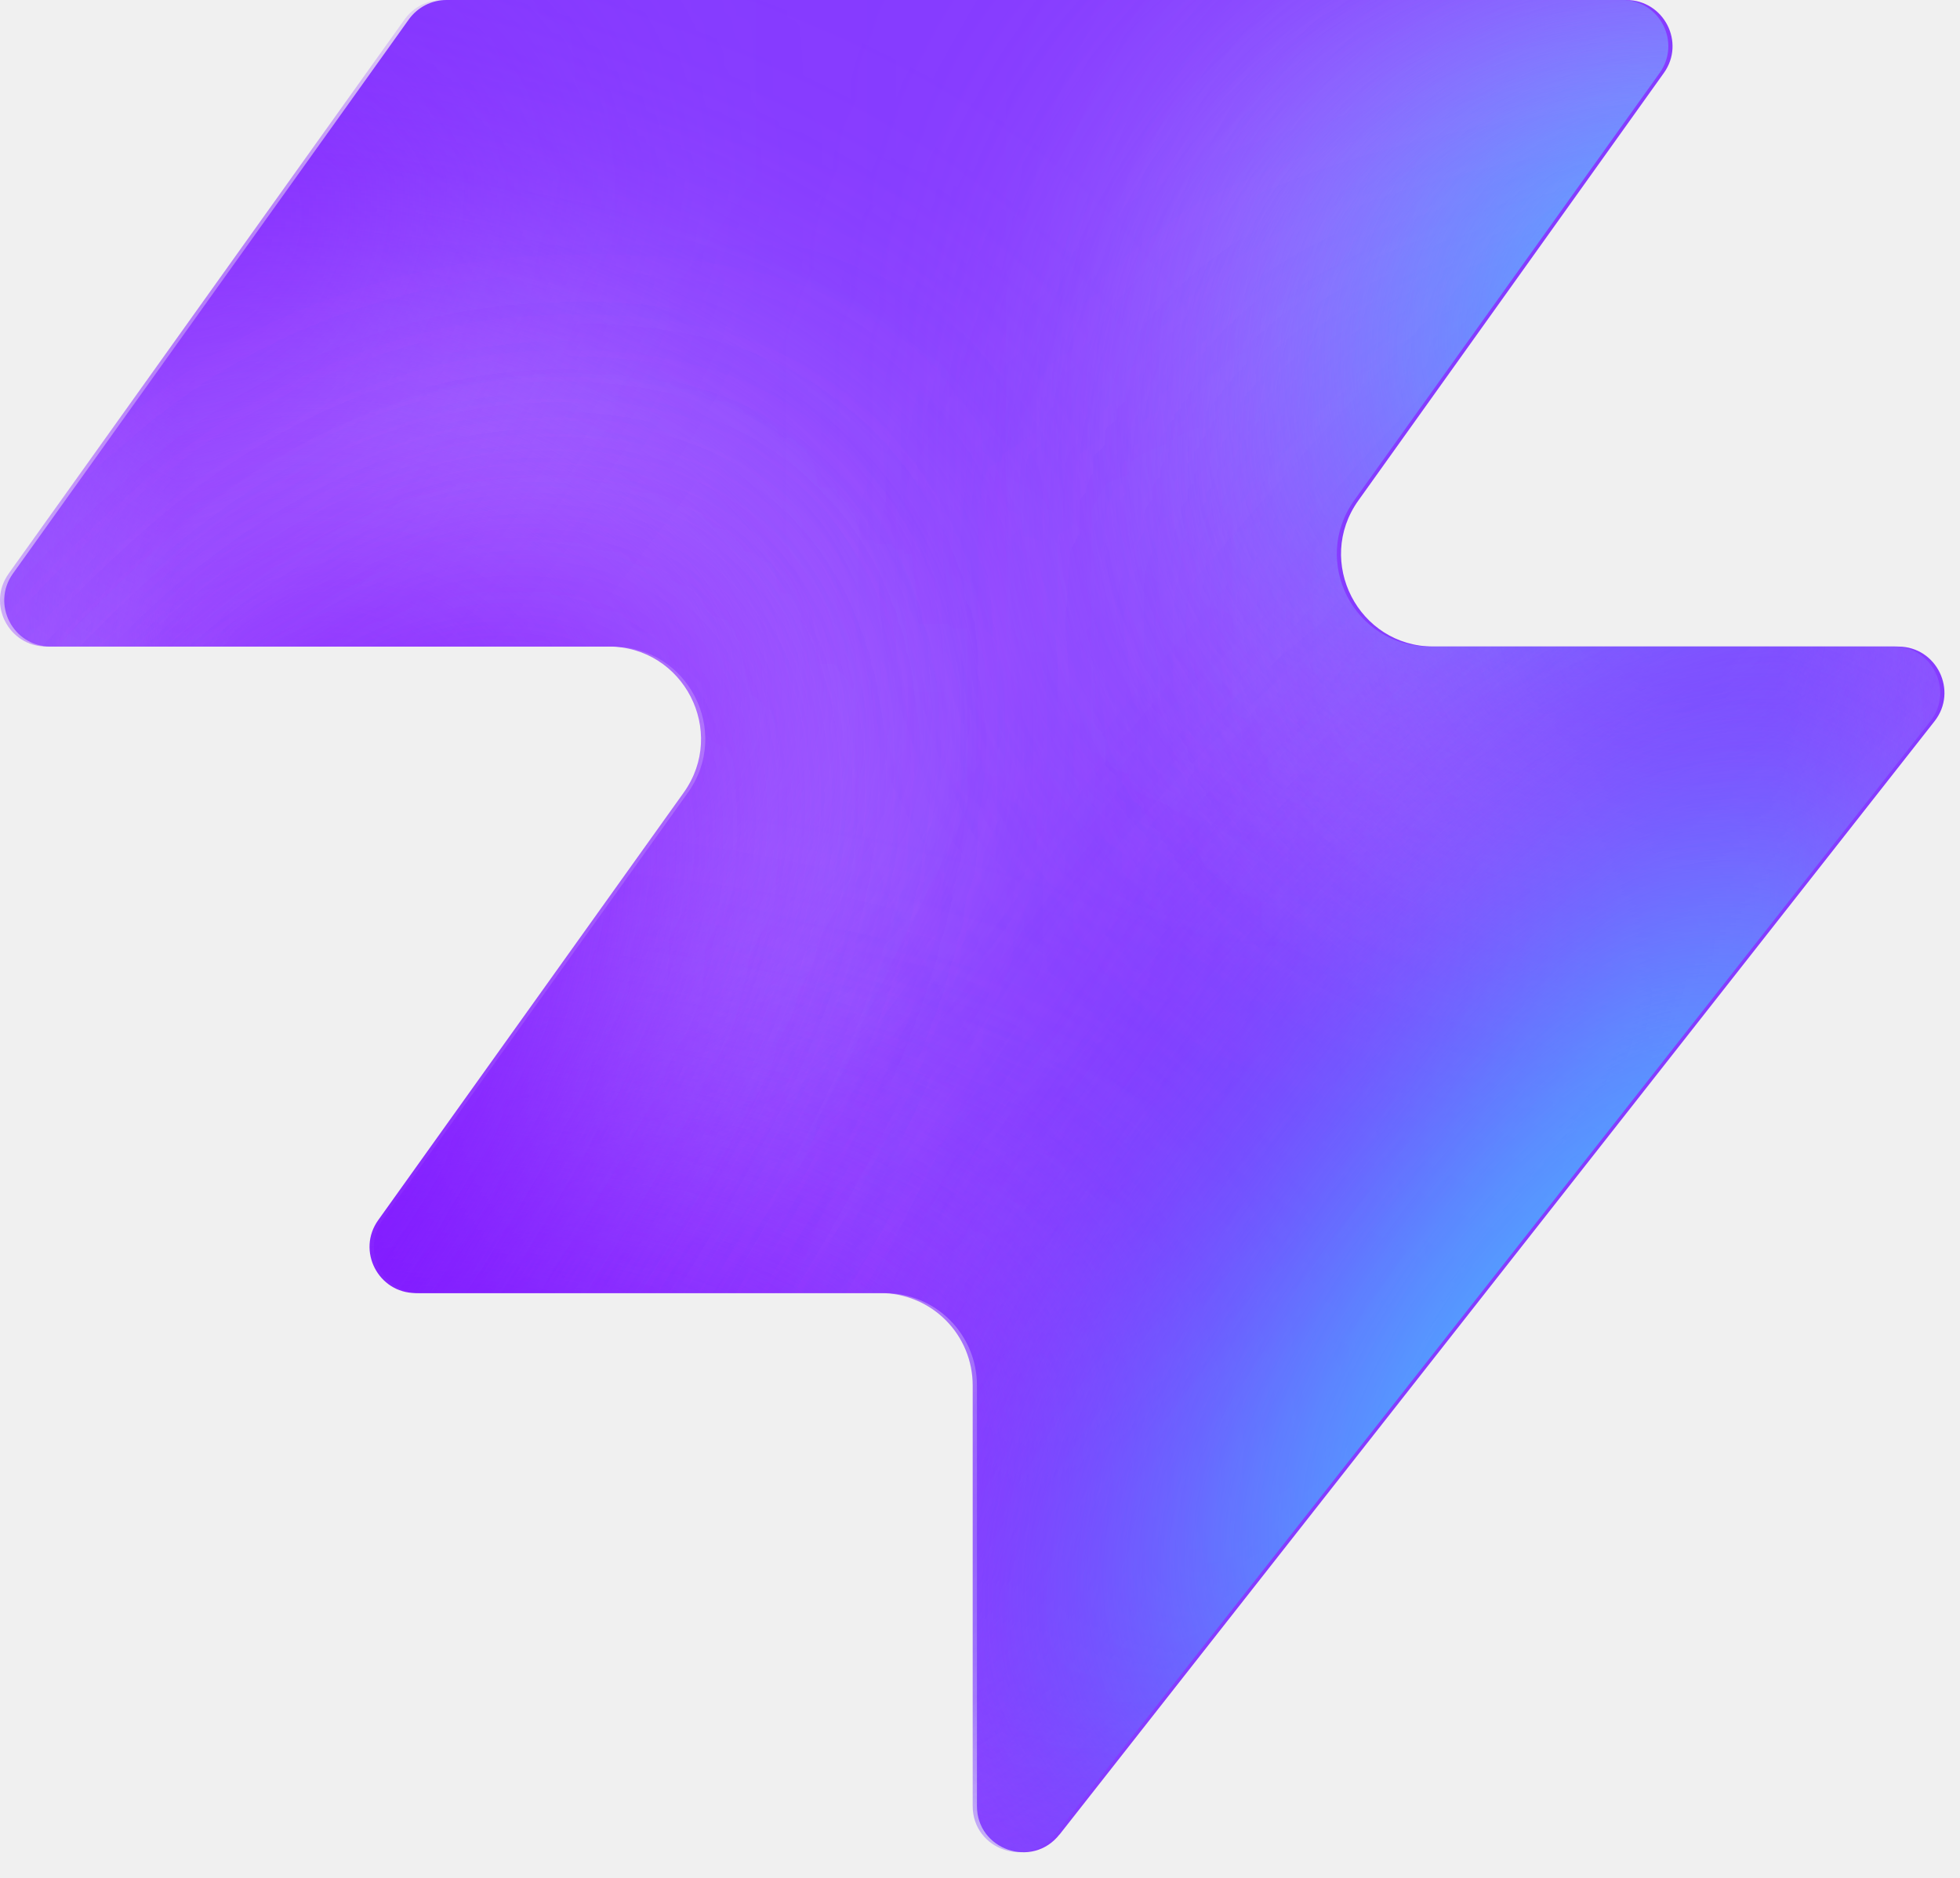
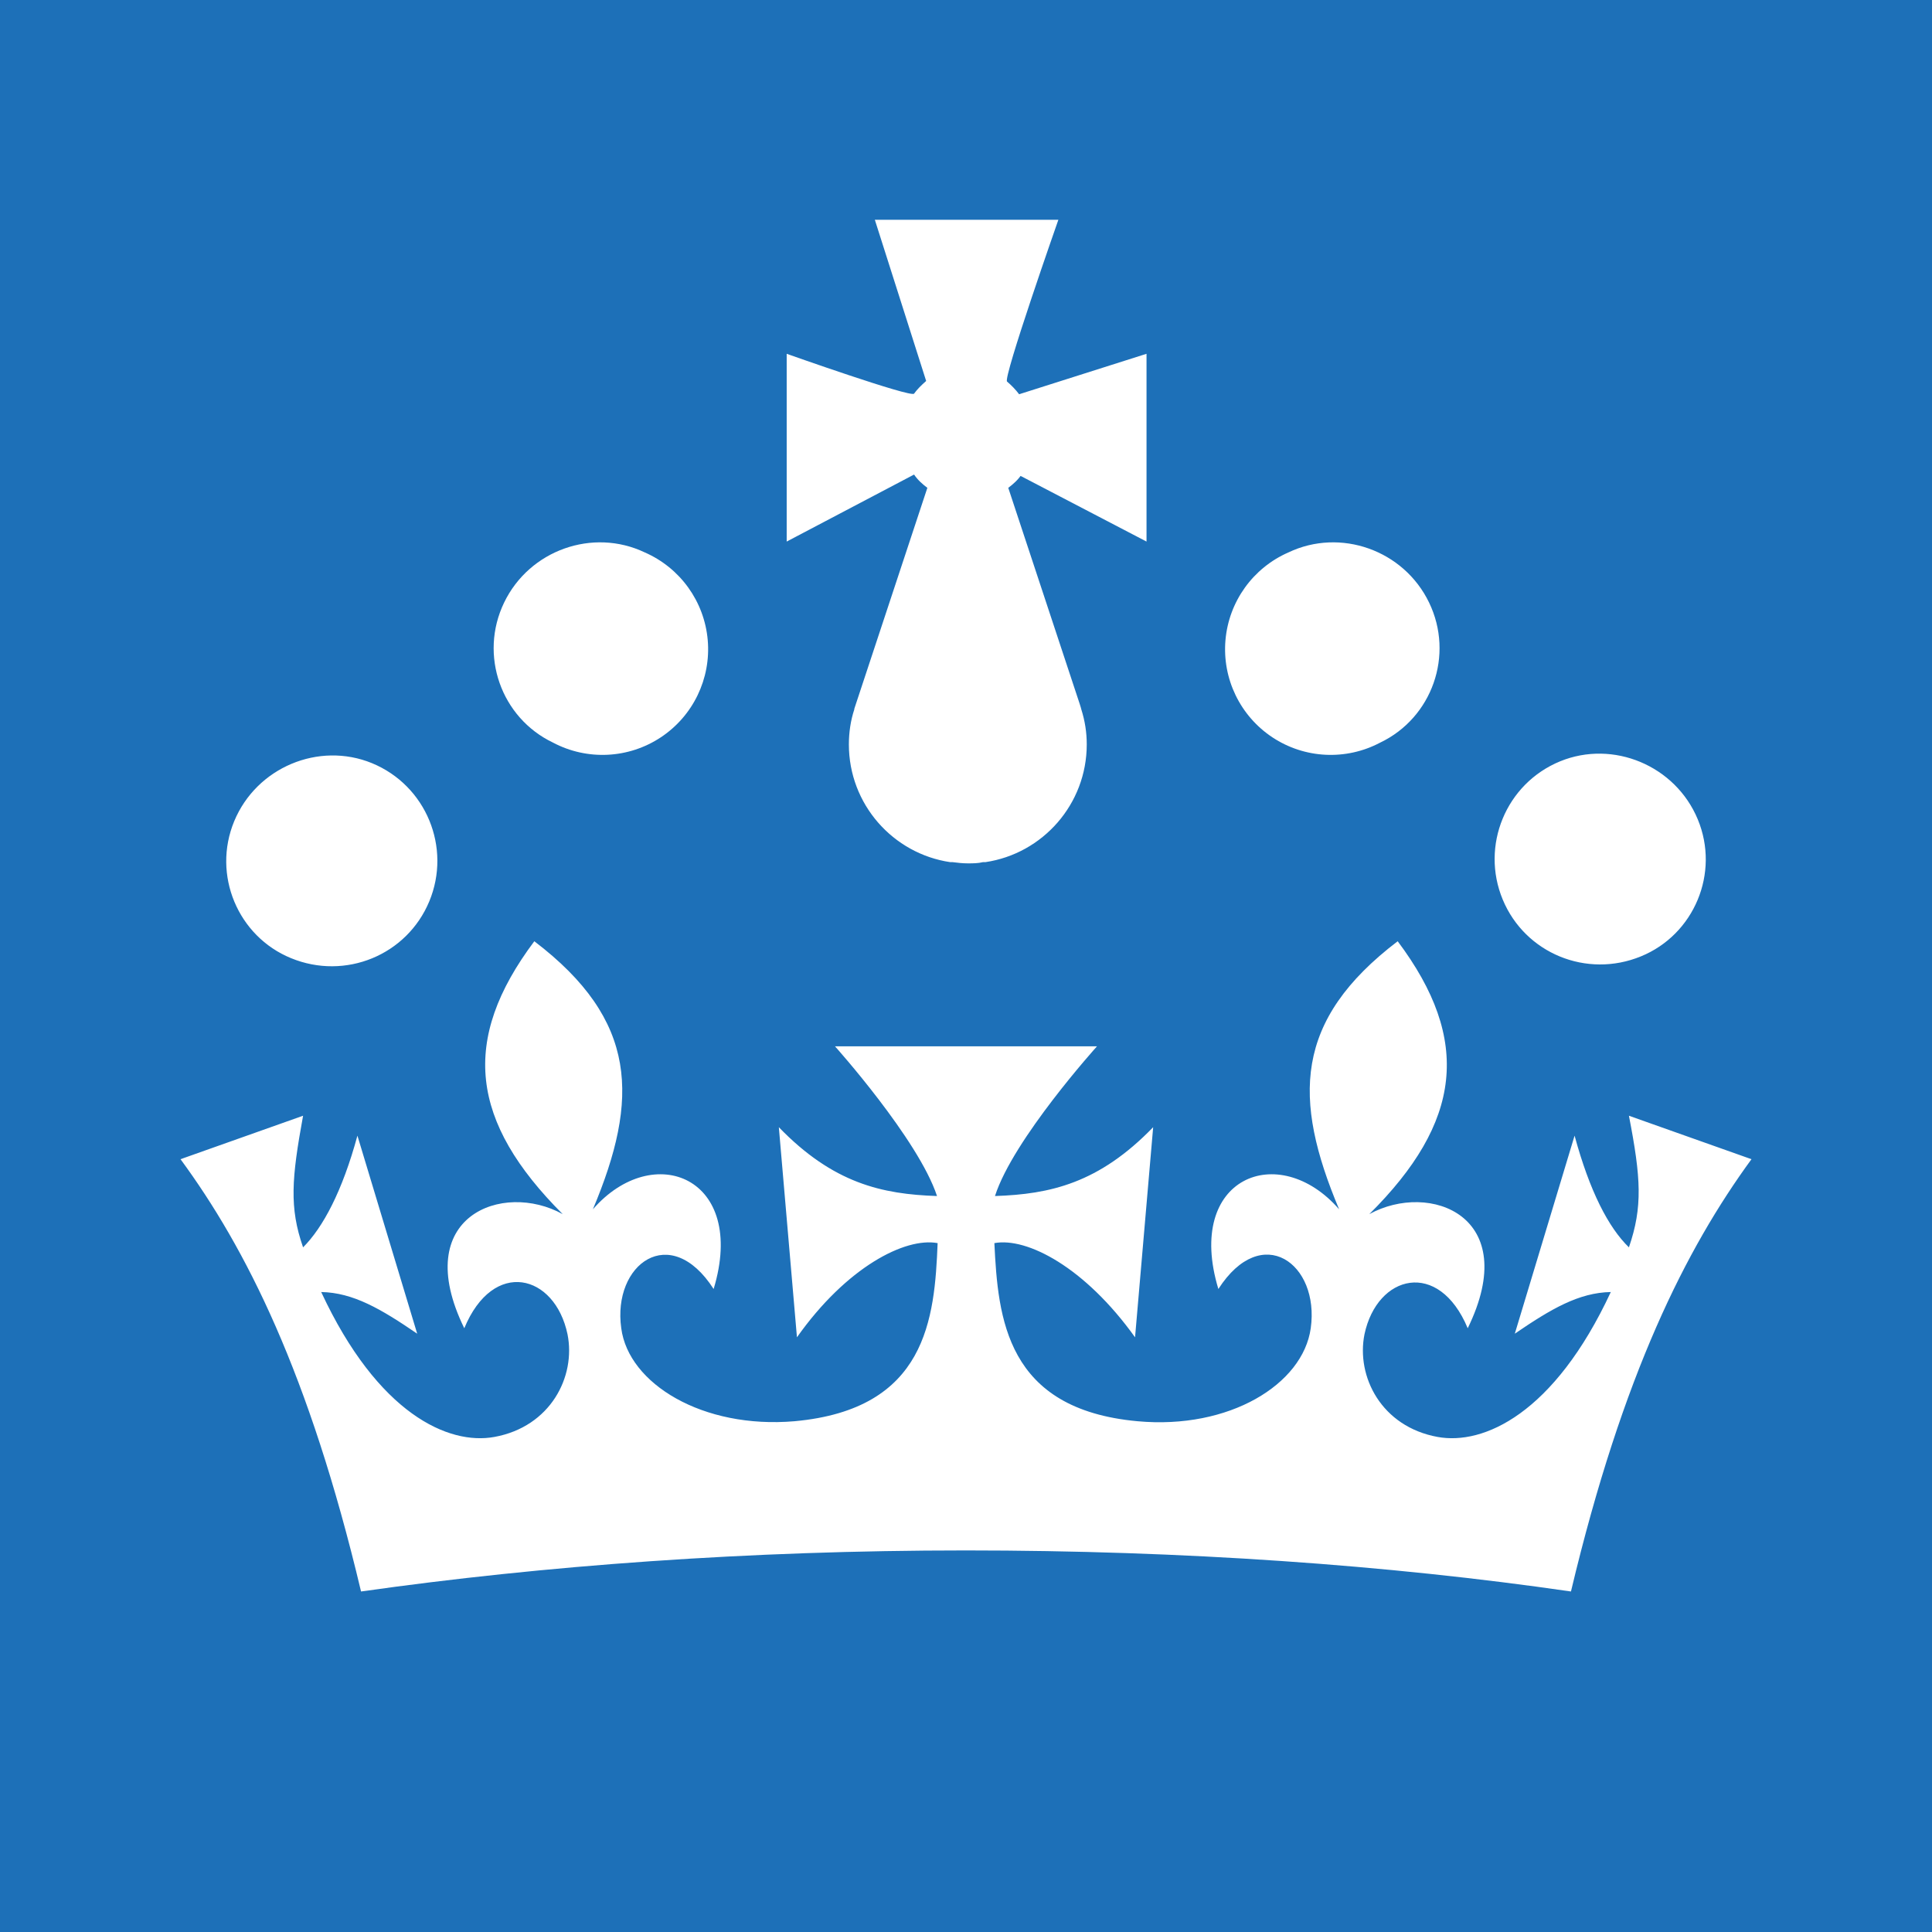
- <svg xmlns="http://www.w3.org/2000/svg" width="48" height="46" fill="none" viewBox="0 0 48 46">
-   <path fill="#863bff" d="M25.946 44.938c-.664.845-2.021.375-2.021-.698V33.937a2.26 2.26 0 0 0-2.262-2.262H10.287c-.92 0-1.456-1.04-.92-1.788l7.48-10.471c1.07-1.497 0-3.578-1.842-3.578H1.237c-.92 0-1.456-1.04-.92-1.788L10.013.474c.214-.297.556-.474.92-.474h28.894c.92 0 1.456 1.04.92 1.788l-7.48 10.471c-1.07 1.498 0 3.579 1.842 3.579h11.377c.943 0 1.473 1.088.89 1.83L25.947 44.94z" style="fill:#863bff;fill:color(display-p3 .525 .23 1);fill-opacity:1" />
-   <mask id="a" width="48" height="46" x="0" y="0" maskUnits="userSpaceOnUse" style="mask-type:alpha">
-     <path fill="#000" d="M25.842 44.938c-.664.844-2.021.375-2.021-.698V33.937a2.26 2.26 0 0 0-2.262-2.262H10.183c-.92 0-1.456-1.04-.92-1.788l7.48-10.471c1.07-1.498 0-3.579-1.842-3.579H1.133c-.92 0-1.456-1.04-.92-1.787L9.91.473c.214-.297.556-.474.92-.474h28.894c.92 0 1.456 1.04.92 1.788l-7.48 10.471c-1.07 1.498 0 3.578 1.842 3.578h11.377c.943 0 1.473 1.088.89 1.832L25.843 44.94z" style="fill:#000;fill-opacity:1" />
-   </mask>
-   <g mask="url(#a)">
-     <g filter="url(#b)">
-       <ellipse cx="5.508" cy="14.704" fill="#ede6ff" rx="5.508" ry="14.704" style="fill:#ede6ff;fill:color(display-p3 .927 .903 1);fill-opacity:1" transform="matrix(.00324 1 1 -.00324 -4.47 31.516)" />
-     </g>
-     <g filter="url(#c)">
-       <ellipse cx="10.399" cy="29.851" fill="#ede6ff" rx="10.399" ry="29.851" style="fill:#ede6ff;fill:color(display-p3 .927 .903 1);fill-opacity:1" transform="matrix(.00324 1 1 -.00324 -39.328 7.883)" />
-     </g>
-     <g filter="url(#d)">
-       <ellipse cx="5.508" cy="30.487" fill="#7e14ff" rx="5.508" ry="30.487" style="fill:#7e14ff;fill:color(display-p3 .492 .077 1);fill-opacity:1" transform="rotate(89.814 -25.913 -14.639)scale(1 -1)" />
-     </g>
-     <g filter="url(#e)">
-       <ellipse cx="5.508" cy="30.599" fill="#7e14ff" rx="5.508" ry="30.599" style="fill:#7e14ff;fill:color(display-p3 .492 .077 1);fill-opacity:1" transform="rotate(89.814 -32.644 -3.334)scale(1 -1)" />
-     </g>
-     <g filter="url(#f)">
-       <ellipse cx="5.508" cy="30.599" fill="#7e14ff" rx="5.508" ry="30.599" style="fill:#7e14ff;fill:color(display-p3 .492 .077 1);fill-opacity:1" transform="matrix(.00324 1 1 -.00324 -34.34 30.47)" />
-     </g>
-     <g filter="url(#g)">
-       <ellipse cx="14.072" cy="22.078" fill="#ede6ff" rx="14.072" ry="22.078" style="fill:#ede6ff;fill:color(display-p3 .927 .903 1);fill-opacity:1" transform="rotate(93.35 24.506 48.493)scale(-1 1)" />
-     </g>
-     <g filter="url(#h)">
-       <ellipse cx="3.47" cy="21.501" fill="#7e14ff" rx="3.47" ry="21.501" style="fill:#7e14ff;fill:color(display-p3 .492 .077 1);fill-opacity:1" transform="rotate(89.009 28.708 47.59)scale(-1 1)" />
-     </g>
-     <g filter="url(#i)">
-       <ellipse cx="3.47" cy="21.501" fill="#7e14ff" rx="3.47" ry="21.501" style="fill:#7e14ff;fill:color(display-p3 .492 .077 1);fill-opacity:1" transform="rotate(89.009 28.708 47.59)scale(-1 1)" />
-     </g>
-     <g filter="url(#j)">
-       <ellipse cx=".387" cy="8.972" fill="#7e14ff" rx="4.407" ry="29.108" style="fill:#7e14ff;fill:color(display-p3 .492 .077 1);fill-opacity:1" transform="rotate(39.51 .387 8.972)" />
-     </g>
-     <g filter="url(#k)">
-       <ellipse cx="47.523" cy="-6.092" fill="#7e14ff" rx="4.407" ry="29.108" style="fill:#7e14ff;fill:color(display-p3 .492 .077 1);fill-opacity:1" transform="rotate(37.892 47.523 -6.092)" />
-     </g>
-     <g filter="url(#l)">
-       <ellipse cx="41.412" cy="6.333" fill="#47bfff" rx="5.971" ry="9.665" style="fill:#47bfff;fill:color(display-p3 .28 .748 1);fill-opacity:1" transform="rotate(37.892 41.412 6.333)" />
-     </g>
-     <g filter="url(#m)">
-       <ellipse cx="-1.879" cy="38.332" fill="#7e14ff" rx="4.407" ry="29.108" style="fill:#7e14ff;fill:color(display-p3 .492 .077 1);fill-opacity:1" transform="rotate(37.892 -1.88 38.332)" />
-     </g>
-     <g filter="url(#n)">
-       <ellipse cx="-1.879" cy="38.332" fill="#7e14ff" rx="4.407" ry="29.108" style="fill:#7e14ff;fill:color(display-p3 .492 .077 1);fill-opacity:1" transform="rotate(37.892 -1.88 38.332)" />
-     </g>
-     <g filter="url(#o)">
-       <ellipse cx="35.651" cy="29.907" fill="#7e14ff" rx="4.407" ry="29.108" style="fill:#7e14ff;fill:color(display-p3 .492 .077 1);fill-opacity:1" transform="rotate(37.892 35.651 29.907)" />
-     </g>
-     <g filter="url(#p)">
-       <ellipse cx="38.418" cy="32.4" fill="#47bfff" rx="5.971" ry="15.297" style="fill:#47bfff;fill:color(display-p3 .28 .748 1);fill-opacity:1" transform="rotate(37.892 38.418 32.4)" />
-     </g>
-   </g>
-   <defs>
-     <filter id="b" width="60.045" height="41.654" x="-19.77" y="16.149" color-interpolation-filters="sRGB" filterUnits="userSpaceOnUse">
-       <feFlood flood-opacity="0" result="BackgroundImageFix" />
-       <feBlend in="SourceGraphic" in2="BackgroundImageFix" result="shape" />
-       <feGaussianBlur result="effect1_foregroundBlur_2002_17158" stdDeviation="7.659" />
-     </filter>
-     <filter id="c" width="90.34" height="51.437" x="-54.613" y="-7.533" color-interpolation-filters="sRGB" filterUnits="userSpaceOnUse">
-       <feFlood flood-opacity="0" result="BackgroundImageFix" />
-       <feBlend in="SourceGraphic" in2="BackgroundImageFix" result="shape" />
-       <feGaussianBlur result="effect1_foregroundBlur_2002_17158" stdDeviation="7.659" />
-     </filter>
-     <filter id="d" width="79.355" height="29.4" x="-49.64" y="2.03" color-interpolation-filters="sRGB" filterUnits="userSpaceOnUse">
-       <feFlood flood-opacity="0" result="BackgroundImageFix" />
-       <feBlend in="SourceGraphic" in2="BackgroundImageFix" result="shape" />
-       <feGaussianBlur result="effect1_foregroundBlur_2002_17158" stdDeviation="4.596" />
-     </filter>
-     <filter id="e" width="79.579" height="29.4" x="-45.045" y="20.029" color-interpolation-filters="sRGB" filterUnits="userSpaceOnUse">
-       <feFlood flood-opacity="0" result="BackgroundImageFix" />
-       <feBlend in="SourceGraphic" in2="BackgroundImageFix" result="shape" />
-       <feGaussianBlur result="effect1_foregroundBlur_2002_17158" stdDeviation="4.596" />
-     </filter>
-     <filter id="f" width="79.579" height="29.4" x="-43.513" y="21.178" color-interpolation-filters="sRGB" filterUnits="userSpaceOnUse">
-       <feFlood flood-opacity="0" result="BackgroundImageFix" />
-       <feBlend in="SourceGraphic" in2="BackgroundImageFix" result="shape" />
-       <feGaussianBlur result="effect1_foregroundBlur_2002_17158" stdDeviation="4.596" />
-     </filter>
-     <filter id="g" width="74.749" height="58.852" x="15.756" y="-17.901" color-interpolation-filters="sRGB" filterUnits="userSpaceOnUse">
-       <feFlood flood-opacity="0" result="BackgroundImageFix" />
-       <feBlend in="SourceGraphic" in2="BackgroundImageFix" result="shape" />
-       <feGaussianBlur result="effect1_foregroundBlur_2002_17158" stdDeviation="7.659" />
-     </filter>
-     <filter id="h" width="61.377" height="25.362" x="23.548" y="2.284" color-interpolation-filters="sRGB" filterUnits="userSpaceOnUse">
-       <feFlood flood-opacity="0" result="BackgroundImageFix" />
-       <feBlend in="SourceGraphic" in2="BackgroundImageFix" result="shape" />
-       <feGaussianBlur result="effect1_foregroundBlur_2002_17158" stdDeviation="4.596" />
-     </filter>
-     <filter id="i" width="61.377" height="25.362" x="23.548" y="2.284" color-interpolation-filters="sRGB" filterUnits="userSpaceOnUse">
-       <feFlood flood-opacity="0" result="BackgroundImageFix" />
-       <feBlend in="SourceGraphic" in2="BackgroundImageFix" result="shape" />
-       <feGaussianBlur result="effect1_foregroundBlur_2002_17158" stdDeviation="4.596" />
-     </filter>
-     <filter id="j" width="56.045" height="63.649" x="-27.636" y="-22.853" color-interpolation-filters="sRGB" filterUnits="userSpaceOnUse">
-       <feFlood flood-opacity="0" result="BackgroundImageFix" />
-       <feBlend in="SourceGraphic" in2="BackgroundImageFix" result="shape" />
-       <feGaussianBlur result="effect1_foregroundBlur_2002_17158" stdDeviation="4.596" />
-     </filter>
-     <filter id="k" width="54.814" height="64.646" x="20.116" y="-38.415" color-interpolation-filters="sRGB" filterUnits="userSpaceOnUse">
-       <feFlood flood-opacity="0" result="BackgroundImageFix" />
-       <feBlend in="SourceGraphic" in2="BackgroundImageFix" result="shape" />
-       <feGaussianBlur result="effect1_foregroundBlur_2002_17158" stdDeviation="4.596" />
-     </filter>
-     <filter id="l" width="33.541" height="35.313" x="24.641" y="-11.323" color-interpolation-filters="sRGB" filterUnits="userSpaceOnUse">
-       <feFlood flood-opacity="0" result="BackgroundImageFix" />
-       <feBlend in="SourceGraphic" in2="BackgroundImageFix" result="shape" />
-       <feGaussianBlur result="effect1_foregroundBlur_2002_17158" stdDeviation="4.596" />
-     </filter>
-     <filter id="m" width="54.814" height="64.646" x="-29.286" y="6.009" color-interpolation-filters="sRGB" filterUnits="userSpaceOnUse">
-       <feFlood flood-opacity="0" result="BackgroundImageFix" />
-       <feBlend in="SourceGraphic" in2="BackgroundImageFix" result="shape" />
-       <feGaussianBlur result="effect1_foregroundBlur_2002_17158" stdDeviation="4.596" />
-     </filter>
-     <filter id="n" width="54.814" height="64.646" x="-29.286" y="6.009" color-interpolation-filters="sRGB" filterUnits="userSpaceOnUse">
-       <feFlood flood-opacity="0" result="BackgroundImageFix" />
-       <feBlend in="SourceGraphic" in2="BackgroundImageFix" result="shape" />
-       <feGaussianBlur result="effect1_foregroundBlur_2002_17158" stdDeviation="4.596" />
-     </filter>
-     <filter id="o" width="54.814" height="64.646" x="8.244" y="-2.416" color-interpolation-filters="sRGB" filterUnits="userSpaceOnUse">
-       <feFlood flood-opacity="0" result="BackgroundImageFix" />
-       <feBlend in="SourceGraphic" in2="BackgroundImageFix" result="shape" />
-       <feGaussianBlur result="effect1_foregroundBlur_2002_17158" stdDeviation="4.596" />
-     </filter>
-     <filter id="p" width="39.409" height="43.623" x="18.713" y="10.588" color-interpolation-filters="sRGB" filterUnits="userSpaceOnUse">
-       <feFlood flood-opacity="0" result="BackgroundImageFix" />
-       <feBlend in="SourceGraphic" in2="BackgroundImageFix" result="shape" />
-       <feGaussianBlur result="effect1_foregroundBlur_2002_17158" stdDeviation="4.596" />
-     </filter>
-   </defs>
+ <svg xmlns="http://www.w3.org/2000/svg" viewBox="0 0 32 32">
+   <path fill="#1D70B8" d="M0 0h32v32H0z" />
+   <path fill="#fff" d="m16.88 7.87 2.11 1.1V5.86l-2.11.67c-.06-.08-.13-.15-.2-.21s.85-2.68.85-2.68h-3.04l.85 2.67c-.08.07-.15.14-.2.21s-2.11-.66-2.11-.66v3.11l2.11-1.11c.06.09.14.16.22.22l-1.21 3.66v.01c0 .01 0 0 0 0-.06.18-.09.38-.09.58 0 .99.73 1.81 1.68 1.95h.04c.08.01.16.02.25.02.08 0 .17 0 .25-.02h.04c.95-.14 1.68-.96 1.68-1.95 0-.2-.03-.39-.09-.58s0 0 0-.01L16.7 8.08c.08-.06.16-.13.22-.22M9.16 12.3a1.75 1.75 0 1 0 1.52-3.15c-.86-.41-1.91-.04-2.33.83s-.05 1.91.81 2.32M4.82 15.87c.9.37 1.92-.05 2.29-.94s-.05-1.92-.95-2.29c-.88-.36-1.91.07-2.28.96s.06 1.91.94 2.27M22.86 12.3a1.75 1.75 0 1 1-1.52-3.15c.86-.41 1.91-.04 2.33.83s.05 1.91-.81 2.32M27.18 15.84c-.9.37-1.92-.05-2.29-.94s.05-1.92.95-2.29c.88-.36 1.91.07 2.28.96s-.06 1.91-.94 2.27M16 25.68c3.59 0 6.99.24 10.02.68.86-3.61 1.91-5.68 2.99-7.16l-2.03-.72c.2 1.03.23 1.51 0 2.18-.34-.33-.65-.93-.9-1.85l-.99 3.28c.6-.41 1.06-.68 1.59-.69-.94 2.02-2.11 2.54-2.87 2.4-.93-.17-1.35-1-1.21-1.7.21-.99 1.23-1.25 1.71-.1.91-1.86-.63-2.44-1.63-1.89 1.53-1.52 1.7-2.88.47-4.52-1.72 1.31-1.74 2.61-.97 4.44-1-1.15-2.56-.53-2 1.32.72-1.12 1.68-.42 1.53.65-.13.93-1.35 1.68-2.87 1.54-2.18-.2-2.31-1.71-2.37-2.95.54-.1 1.5.4 2.33 1.56l.3-3.48c-.9.93-1.71 1.11-2.62 1.14.3-.94 1.69-2.48 1.69-2.48h-4.34s1.38 1.54 1.69 2.48c-.91-.03-1.72-.21-2.62-1.14l.3 3.48c.82-1.16 1.79-1.66 2.33-1.56-.05 1.25-.18 2.75-2.37 2.95-1.52.13-2.75-.62-2.87-1.54-.15-1.06.81-1.77 1.53-.65.56-1.85-1-2.47-2-1.32.77-1.83.75-3.13-.97-4.44-1.23 1.64-1.06 2.99.47 4.52-.99-.55-2.54.03-1.63 1.89.48-1.16 1.5-.9 1.71.1.14.7-.28 1.53-1.21 1.7-.76.14-1.93-.38-2.87-2.4.53.01.99.28 1.59.69l-.99-3.28c-.25.92-.57 1.52-.9 1.85-.23-.66-.19-1.14 0-2.18l-2.03.72c1.08 1.47 2.13 3.54 2.99 7.16 3.03-.43 6.42-.68 10.01-.68" />
</svg>
